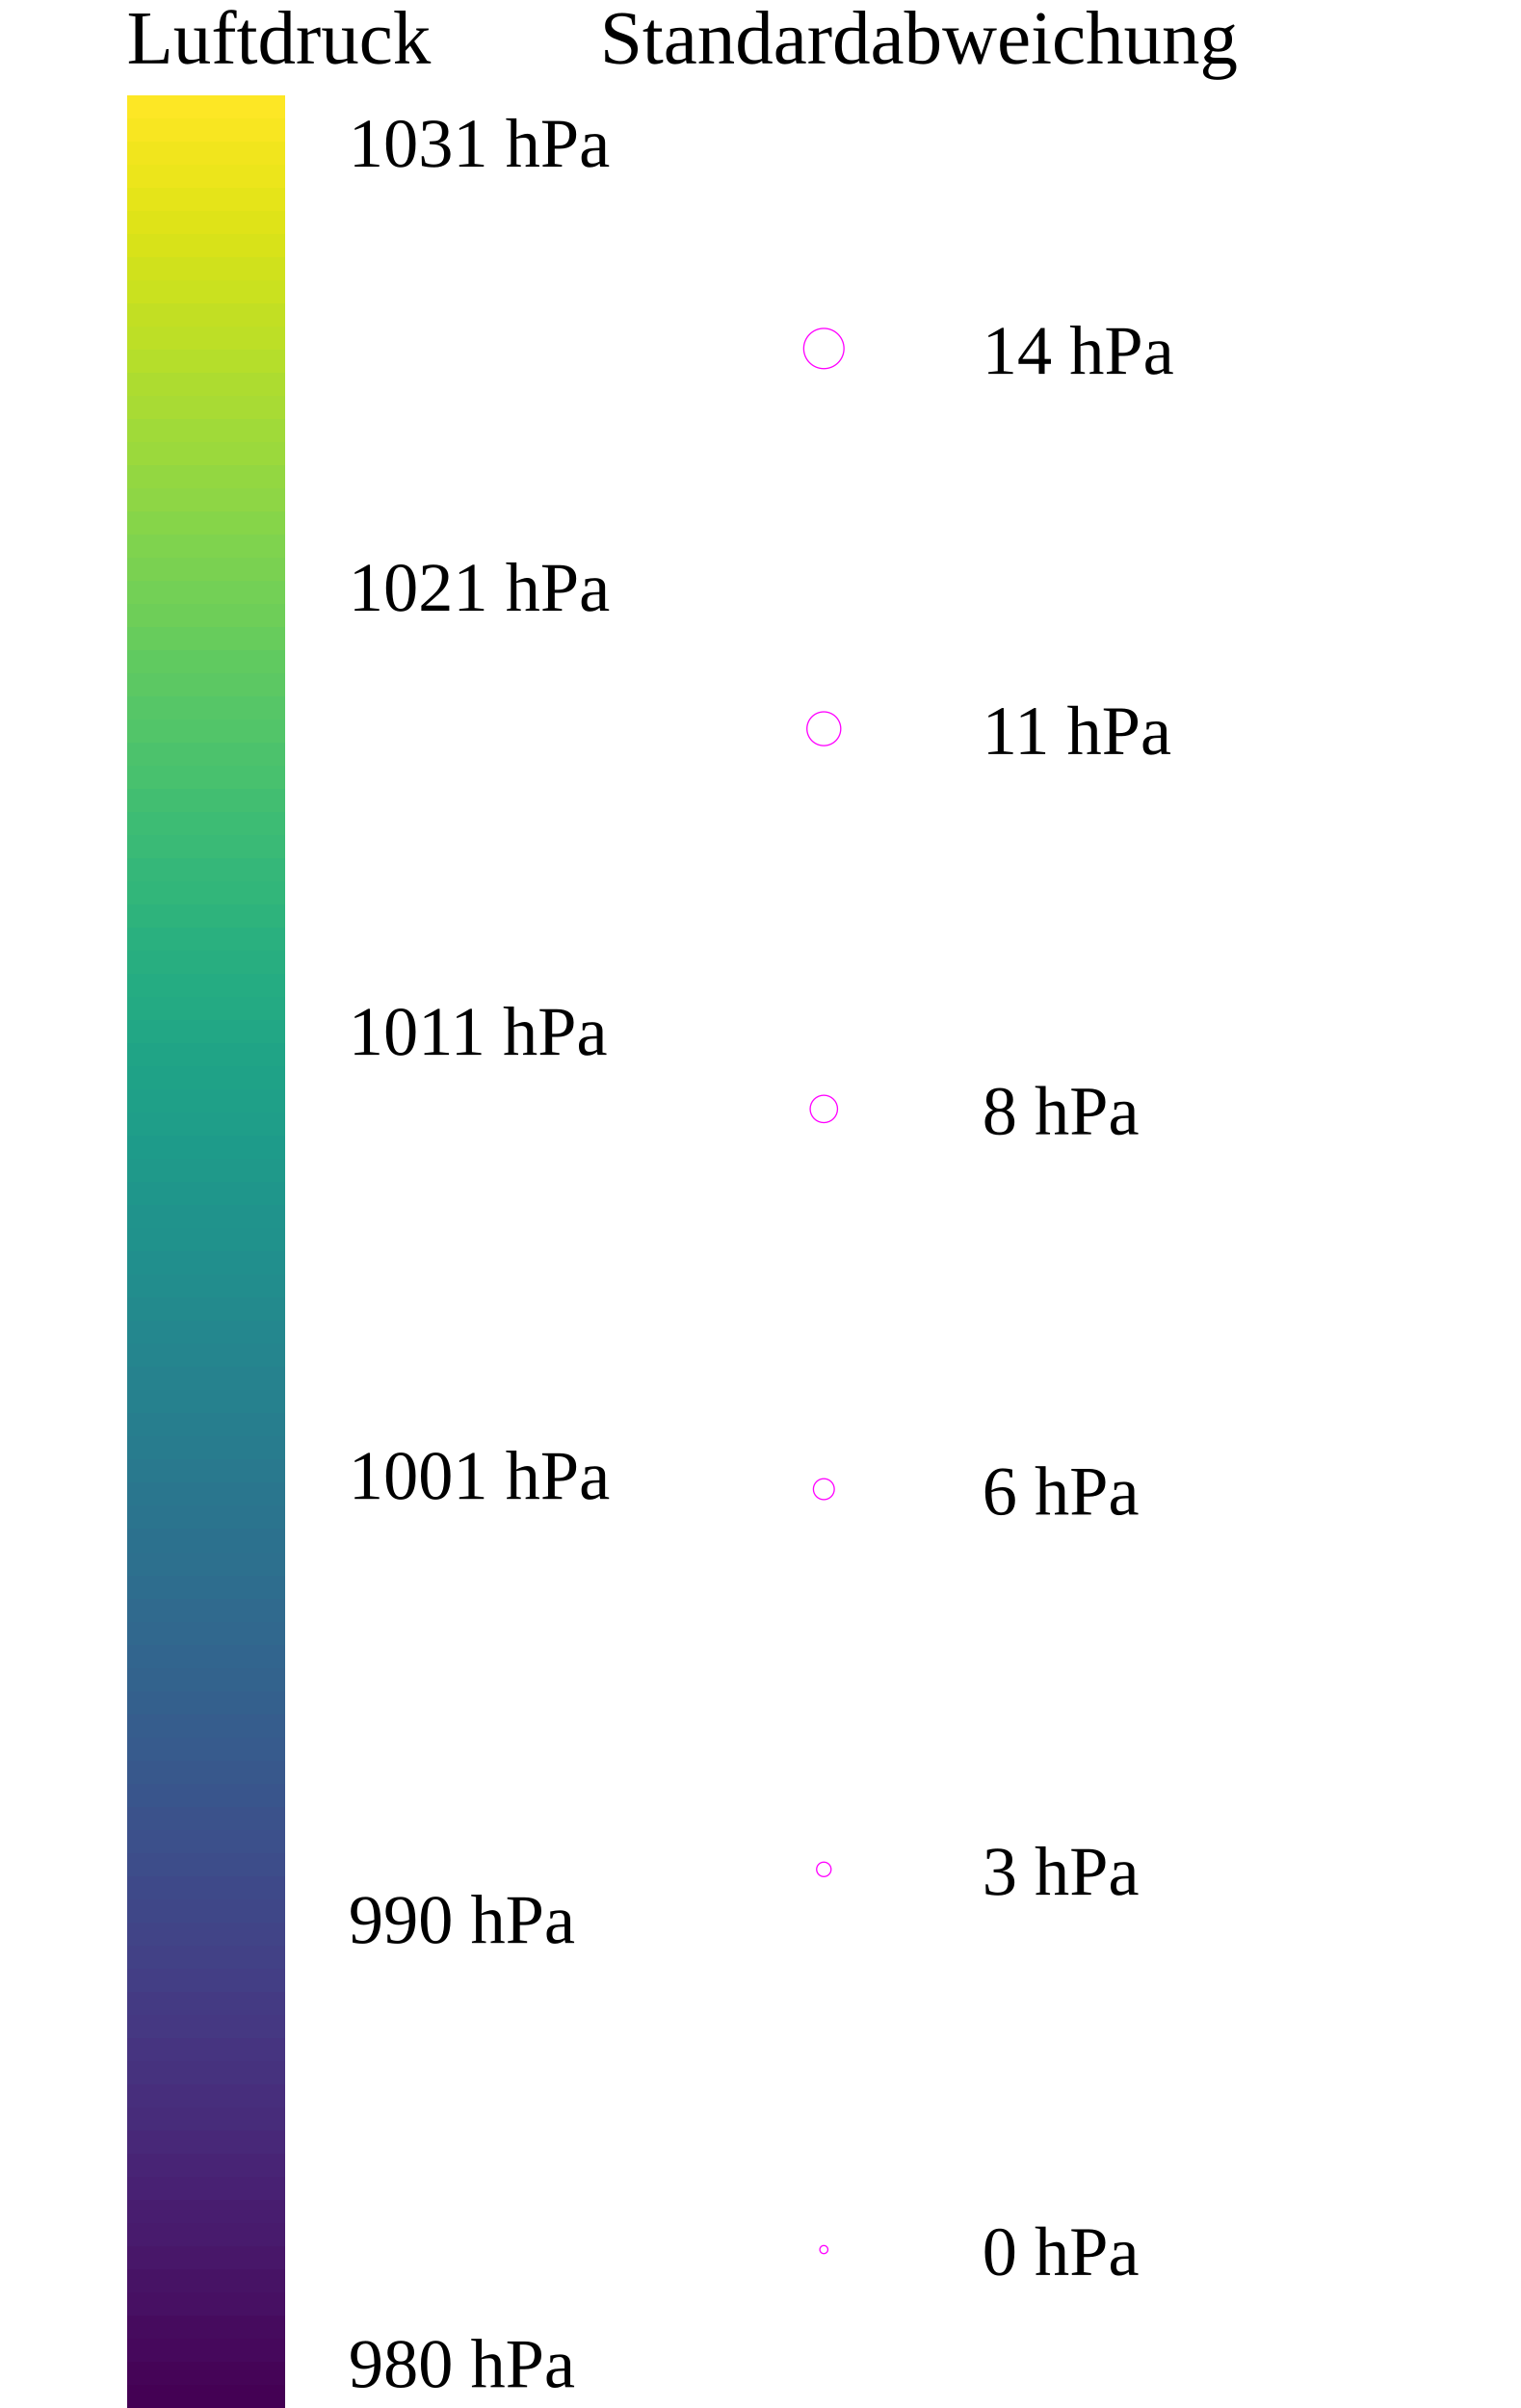
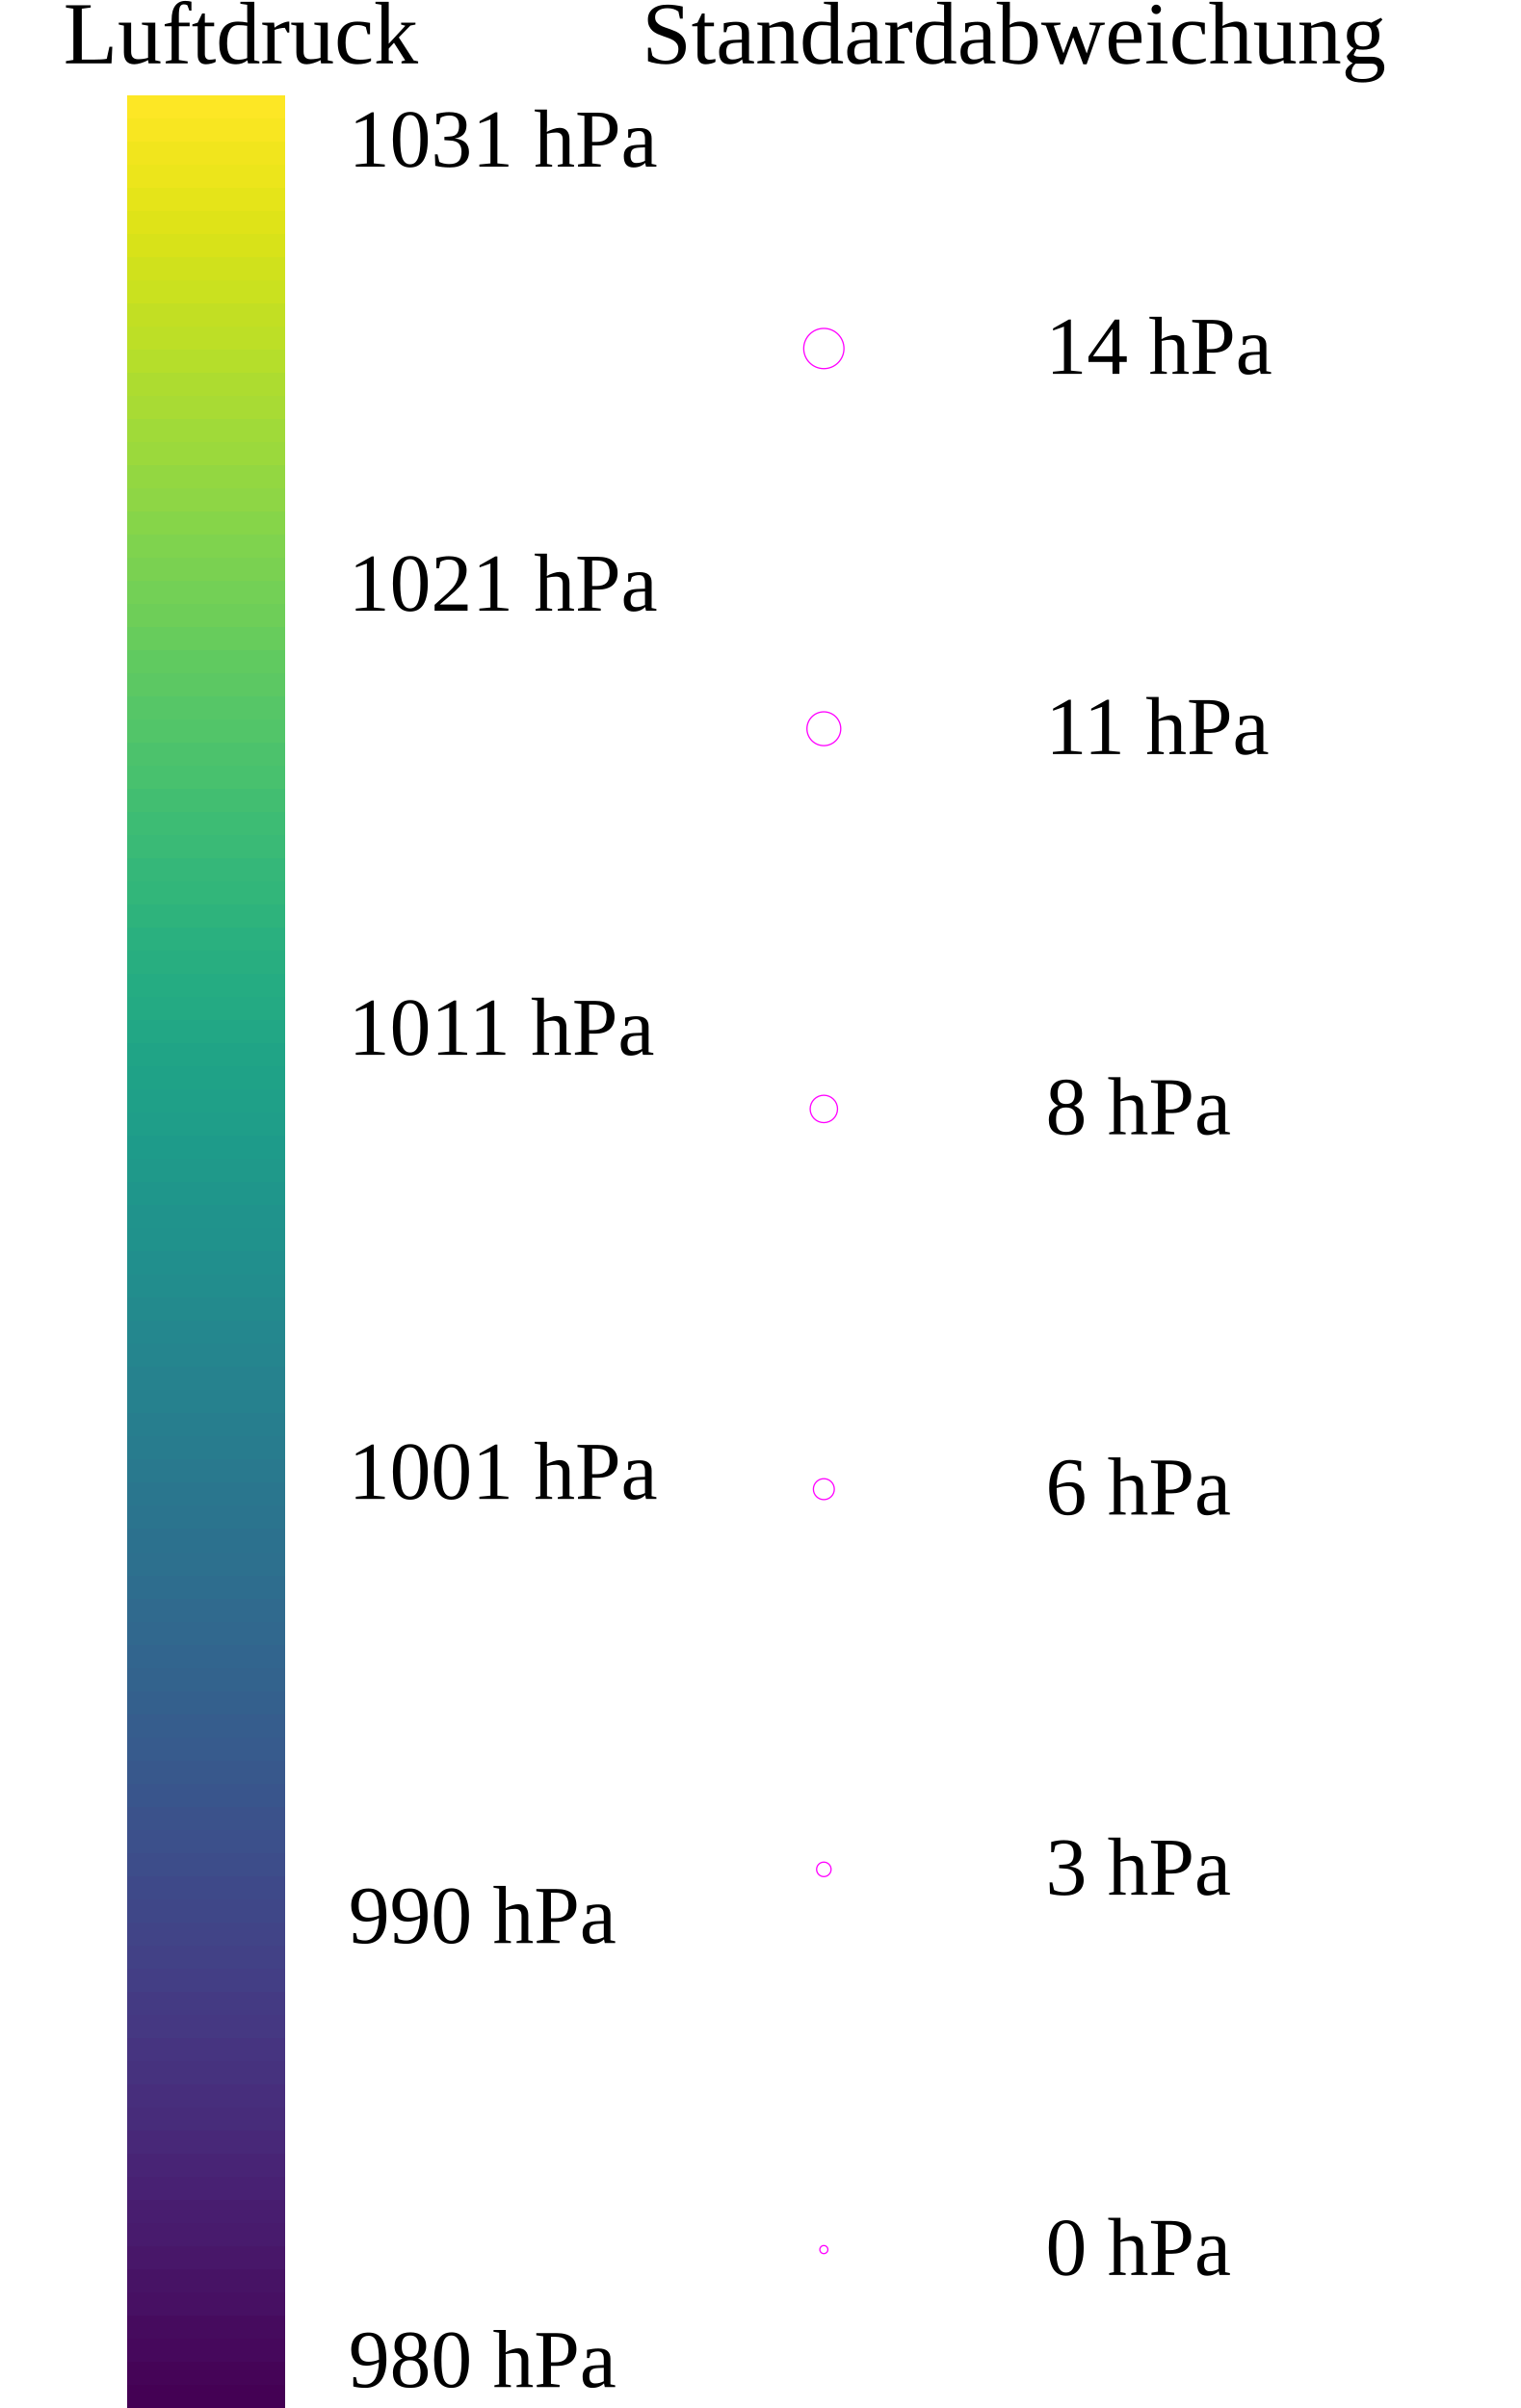
<svg xmlns="http://www.w3.org/2000/svg" width="240" height="380">
  <rect x="20" y="376.35" width="25" height="3.65" fill="#440154" shape-rendering="crispEdges" />
  <rect x="20" y="372.7" width="25" height="3.65" fill="#450457" shape-rendering="crispEdges" />
  <rect x="20" y="369.05" width="25" height="3.65" fill="#46085c" shape-rendering="crispEdges" />
  <rect x="20" y="365.4" width="25" height="3.65" fill="#460b5e" shape-rendering="crispEdges" />
  <rect x="20" y="361.75" width="25" height="3.65" fill="#471063" shape-rendering="crispEdges" />
  <rect x="20" y="358.1" width="25" height="3.65" fill="#471365" shape-rendering="crispEdges" />
  <rect x="20" y="354.45" width="25" height="3.65" fill="#481769" shape-rendering="crispEdges" />
  <rect x="20" y="350.8" width="25" height="3.65" fill="#481b6d" shape-rendering="crispEdges" />
  <rect x="20" y="347.15" width="25" height="3.65" fill="#481d6f" shape-rendering="crispEdges" />
  <rect x="20" y="343.5" width="25" height="3.65" fill="#482173" shape-rendering="crispEdges" />
  <rect x="20" y="339.85" width="25" height="3.65" fill="#482475" shape-rendering="crispEdges" />
  <rect x="20" y="336.2" width="25" height="3.65" fill="#482878" shape-rendering="crispEdges" />
  <rect x="20" y="332.55" width="25" height="3.65" fill="#472c7a" shape-rendering="crispEdges" />
  <rect x="20" y="328.9" width="25" height="3.65" fill="#472e7c" shape-rendering="crispEdges" />
  <rect x="20" y="325.25" width="25" height="3.65" fill="#46327e" shape-rendering="crispEdges" />
  <rect x="20" y="321.6" width="25" height="3.65" fill="#463480" shape-rendering="crispEdges" />
  <rect x="20" y="317.95" width="25" height="3.65" fill="#453882" shape-rendering="crispEdges" />
  <rect x="20" y="314.3" width="25" height="3.65" fill="#443a83" shape-rendering="crispEdges" />
  <rect x="20" y="310.65" width="25" height="3.65" fill="#433e85" shape-rendering="crispEdges" />
  <rect x="20" y="307" width="25" height="3.65" fill="#424186" shape-rendering="crispEdges" />
  <rect x="20" y="303.35" width="25" height="3.65" fill="#414487" shape-rendering="crispEdges" />
  <rect x="20" y="299.7" width="25" height="3.65" fill="#3f4788" shape-rendering="crispEdges" />
  <rect x="20" y="296.05" width="25" height="3.65" fill="#3e4989" shape-rendering="crispEdges" />
  <rect x="20" y="292.4" width="25" height="3.65" fill="#3d4d8a" shape-rendering="crispEdges" />
  <rect x="20" y="288.75" width="25" height="3.65" fill="#3c508b" shape-rendering="crispEdges" />
  <rect x="20" y="285.1" width="25" height="3.65" fill="#3b528b" shape-rendering="crispEdges" />
  <rect x="20" y="281.45" width="25" height="3.65" fill="#39558c" shape-rendering="crispEdges" />
  <rect x="20" y="277.8" width="25" height="3.65" fill="#38588c" shape-rendering="crispEdges" />
  <rect x="20" y="274.15" width="25" height="3.65" fill="#375b8d" shape-rendering="crispEdges" />
  <rect x="20" y="270.5" width="25" height="3.65" fill="#365d8d" shape-rendering="crispEdges" />
  <rect x="20" y="266.85" width="25" height="3.65" fill="#34608d" shape-rendering="crispEdges" />
  <rect x="20" y="263.2" width="25" height="3.65" fill="#33638d" shape-rendering="crispEdges" />
  <rect x="20" y="259.55" width="25" height="3.65" fill="#32658e" shape-rendering="crispEdges" />
  <rect x="20" y="255.9" width="25" height="3.65" fill="#31688e" shape-rendering="crispEdges" />
  <rect x="20" y="252.25" width="25" height="3.65" fill="#306a8e" shape-rendering="crispEdges" />
  <rect x="20" y="248.6" width="25" height="3.65" fill="#2e6d8e" shape-rendering="crispEdges" />
  <rect x="20" y="244.95" width="25" height="3.65" fill="#2d708e" shape-rendering="crispEdges" />
  <rect x="20" y="241.3" width="25" height="3.65" fill="#2c718e" shape-rendering="crispEdges" />
  <rect x="20" y="237.65" width="25" height="3.65" fill="#2b748e" shape-rendering="crispEdges" />
  <rect x="20" y="234" width="25" height="3.65" fill="#2a768e" shape-rendering="crispEdges" />
  <rect x="20" y="230.35" width="25" height="3.65" fill="#29798e" shape-rendering="crispEdges" />
  <rect x="20" y="226.7" width="25" height="3.65" fill="#287c8e" shape-rendering="crispEdges" />
  <rect x="20" y="223.05" width="25" height="3.65" fill="#277e8e" shape-rendering="crispEdges" />
  <rect x="20" y="219.4" width="25" height="3.65" fill="#26818e" shape-rendering="crispEdges" />
  <rect x="20" y="215.75" width="25" height="3.65" fill="#26828e" shape-rendering="crispEdges" />
  <rect x="20" y="212.1" width="25" height="3.65" fill="#25858e" shape-rendering="crispEdges" />
  <rect x="20" y="208.45" width="25" height="3.65" fill="#24878e" shape-rendering="crispEdges" />
  <rect x="20" y="204.8" width="25" height="3.65" fill="#238a8d" shape-rendering="crispEdges" />
  <rect x="20" y="201.15" width="25" height="3.65" fill="#228d8d" shape-rendering="crispEdges" />
  <rect x="20" y="197.5" width="25" height="3.65" fill="#218f8d" shape-rendering="crispEdges" />
  <rect x="20" y="193.85" width="25" height="3.65" fill="#20928c" shape-rendering="crispEdges" />
  <rect x="20" y="190.2" width="25" height="3.65" fill="#20938c" shape-rendering="crispEdges" />
  <rect x="20" y="186.55" width="25" height="3.65" fill="#1f968b" shape-rendering="crispEdges" />
  <rect x="20" y="182.9" width="25" height="3.65" fill="#1f998a" shape-rendering="crispEdges" />
  <rect x="20" y="179.25" width="25" height="3.65" fill="#1e9b8a" shape-rendering="crispEdges" />
  <rect x="20" y="175.6" width="25" height="3.65" fill="#1f9e89" shape-rendering="crispEdges" />
  <rect x="20" y="171.95" width="25" height="3.65" fill="#1fa088" shape-rendering="crispEdges" />
  <rect x="20" y="168.3" width="25" height="3.65" fill="#1fa287" shape-rendering="crispEdges" />
  <rect x="20" y="164.65" width="25" height="3.65" fill="#20a486" shape-rendering="crispEdges" />
  <rect x="20" y="161" width="25" height="3.65" fill="#22a785" shape-rendering="crispEdges" />
  <rect x="20" y="157.35" width="25" height="3.65" fill="#24aa83" shape-rendering="crispEdges" />
  <rect x="20" y="153.7" width="25" height="3.65" fill="#25ac82" shape-rendering="crispEdges" />
  <rect x="20" y="150.05" width="25" height="3.65" fill="#28ae80" shape-rendering="crispEdges" />
  <rect x="20" y="146.4" width="25" height="3.65" fill="#2ab07f" shape-rendering="crispEdges" />
  <rect x="20" y="142.75" width="25" height="3.65" fill="#2eb37c" shape-rendering="crispEdges" />
  <rect x="20" y="139.1" width="25" height="3.65" fill="#32b67a" shape-rendering="crispEdges" />
  <rect x="20" y="135.45" width="25" height="3.65" fill="#35b779" shape-rendering="crispEdges" />
  <rect x="20" y="131.8" width="25" height="3.65" fill="#3aba76" shape-rendering="crispEdges" />
  <rect x="20" y="128.15" width="25" height="3.65" fill="#3dbc74" shape-rendering="crispEdges" />
  <rect x="20" y="124.5" width="25" height="3.65" fill="#42be71" shape-rendering="crispEdges" />
  <rect x="20" y="120.85" width="25" height="3.65" fill="#48c16e" shape-rendering="crispEdges" />
  <rect x="20" y="117.2" width="25" height="3.65" fill="#4cc26c" shape-rendering="crispEdges" />
  <rect x="20" y="113.55" width="25" height="3.65" fill="#52c569" shape-rendering="crispEdges" />
  <rect x="20" y="109.9" width="25" height="3.65" fill="#56c667" shape-rendering="crispEdges" />
  <rect x="20" y="106.25" width="25" height="3.65" fill="#5cc863" shape-rendering="crispEdges" />
  <rect x="20" y="102.6" width="25" height="3.65" fill="#60ca60" shape-rendering="crispEdges" />
  <rect x="20" y="98.95" width="25" height="3.65" fill="#67cc5c" shape-rendering="crispEdges" />
  <rect x="20" y="95.3" width="25" height="3.65" fill="#6ece58" shape-rendering="crispEdges" />
  <rect x="20" y="91.65" width="25" height="3.65" fill="#73d056" shape-rendering="crispEdges" />
  <rect x="20" y="88" width="25" height="3.65" fill="#7ad151" shape-rendering="crispEdges" />
  <rect x="20" y="84.35" width="25" height="3.65" fill="#7fd34e" shape-rendering="crispEdges" />
  <rect x="20" y="80.7" width="25" height="3.65" fill="#86d549" shape-rendering="crispEdges" />
  <rect x="20" y="77.05" width="25" height="3.65" fill="#8ed645" shape-rendering="crispEdges" />
  <rect x="20" y="73.4" width="25" height="3.65" fill="#93d741" shape-rendering="crispEdges" />
  <rect x="20" y="69.75" width="25" height="3.65" fill="#9bd93c" shape-rendering="crispEdges" />
  <rect x="20" y="66.1" width="25" height="3.65" fill="#a0da39" shape-rendering="crispEdges" />
  <rect x="20" y="62.45" width="25" height="3.65" fill="#a8db34" shape-rendering="crispEdges" />
  <rect x="20" y="58.8" width="25" height="3.65" fill="#addc30" shape-rendering="crispEdges" />
  <rect x="20" y="55.15" width="25" height="3.65" fill="#b5de2b" shape-rendering="crispEdges" />
  <rect x="20" y="51.5" width="25" height="3.65" fill="#bddf26" shape-rendering="crispEdges" />
  <rect x="20" y="47.85" width="25" height="3.65" fill="#c2df23" shape-rendering="crispEdges" />
  <rect x="20" y="44.2" width="25" height="3.65" fill="#cae11f" shape-rendering="crispEdges" />
  <rect x="20" y="40.55" width="25" height="3.65" fill="#d0e11c" shape-rendering="crispEdges" />
  <rect x="20" y="36.9" width="25" height="3.65" fill="#d8e219" shape-rendering="crispEdges" />
  <rect x="20" y="33.25" width="25" height="3.65" fill="#dfe318" shape-rendering="crispEdges" />
  <rect x="20" y="29.6" width="25" height="3.65" fill="#e5e419" shape-rendering="crispEdges" />
  <rect x="20" y="25.95" width="25" height="3.65" fill="#ece51b" shape-rendering="crispEdges" />
  <rect x="20" y="22.3" width="25" height="3.65" fill="#f1e51d" shape-rendering="crispEdges" />
  <rect x="20" y="18.65" width="25" height="3.65" fill="#f8e621" shape-rendering="crispEdges" />
  <rect x="20" y="15" width="25" height="3.65" fill="#fde725" shape-rendering="crispEdges" />
-   <text x="55" y="376.7" font-size="11">980 hPa</text>
-   <text x="55" y="306.62" font-size="11">990 hPa</text>
-   <text x="55" y="236.54" font-size="11">1001 hPa</text>
-   <text x="55" y="166.46" font-size="11">1011 hPa</text>
-   <text x="55" y="96.38" font-size="11">1021 hPa</text>
-   <text x="55" y="26.3" font-size="11">1031 hPa</text>
-   <text x="20" y="10" font-size="12">Luftdruck</text>
+   <text x="55" y="376.7" font-size="13">980 hPa</text>
+   <text x="55" y="306.62" font-size="13">990 hPa</text>
+   <text x="55" y="236.54" font-size="13">1001 hPa</text>
+   <text x="55" y="166.46" font-size="13">1011 hPa</text>
+   <text x="55" y="96.38" font-size="13">1021 hPa</text>
+   <text x="55" y="26.3" font-size="13">1031 hPa</text>
+   <text x="10" y="10" font-size="14">Luftdruck</text>
  <g transform="translate(130,55)">
    <circle r="3.175" fill="none" stroke="#FF00FF" stroke-width="0.2" />
  </g>
-   <text x="155" y="59" font-size="11">14 hPa</text>
+   <text x="165" y="59" font-size="13">14 hPa</text>
  <g transform="translate(130,115)">
    <circle r="2.667" fill="none" stroke="#FF00FF" stroke-width="0.2" />
  </g>
-   <text x="155" y="119" font-size="11">11 hPa</text>
+   <text x="165" y="119" font-size="13">11 hPa</text>
  <g transform="translate(130,175)">
    <circle r="2.159" fill="none" stroke="#FF00FF" stroke-width="0.2" />
  </g>
-   <text x="155" y="179" font-size="11">8 hPa</text>
+   <text x="165" y="179" font-size="13">8 hPa</text>
  <g transform="translate(130,235)">
    <circle r="1.651" fill="none" stroke="#FF00FF" stroke-width="0.2" />
  </g>
-   <text x="155" y="239" font-size="11">6 hPa</text>
+   <text x="165" y="239" font-size="13">6 hPa</text>
  <g transform="translate(130,295)">
    <circle r="1.143" fill="none" stroke="#FF00FF" stroke-width="0.2" />
  </g>
-   <text x="155" y="299" font-size="11">3 hPa</text>
+   <text x="165" y="299" font-size="13">3 hPa</text>
  <g transform="translate(130,355)">
    <circle r="0.635" fill="none" stroke="#FF00FF" stroke-width="0.2" />
  </g>
-   <text x="155" y="359" font-size="11">0 hPa</text>
-   <text x="145" y="10" text-anchor="middle" font-size="12">Standardabweichung</text>
+   <text x="165" y="359" font-size="13">0 hPa</text>
+   <text x="160" y="10" text-anchor="middle" font-size="14">Standardabweichung</text>
</svg>
